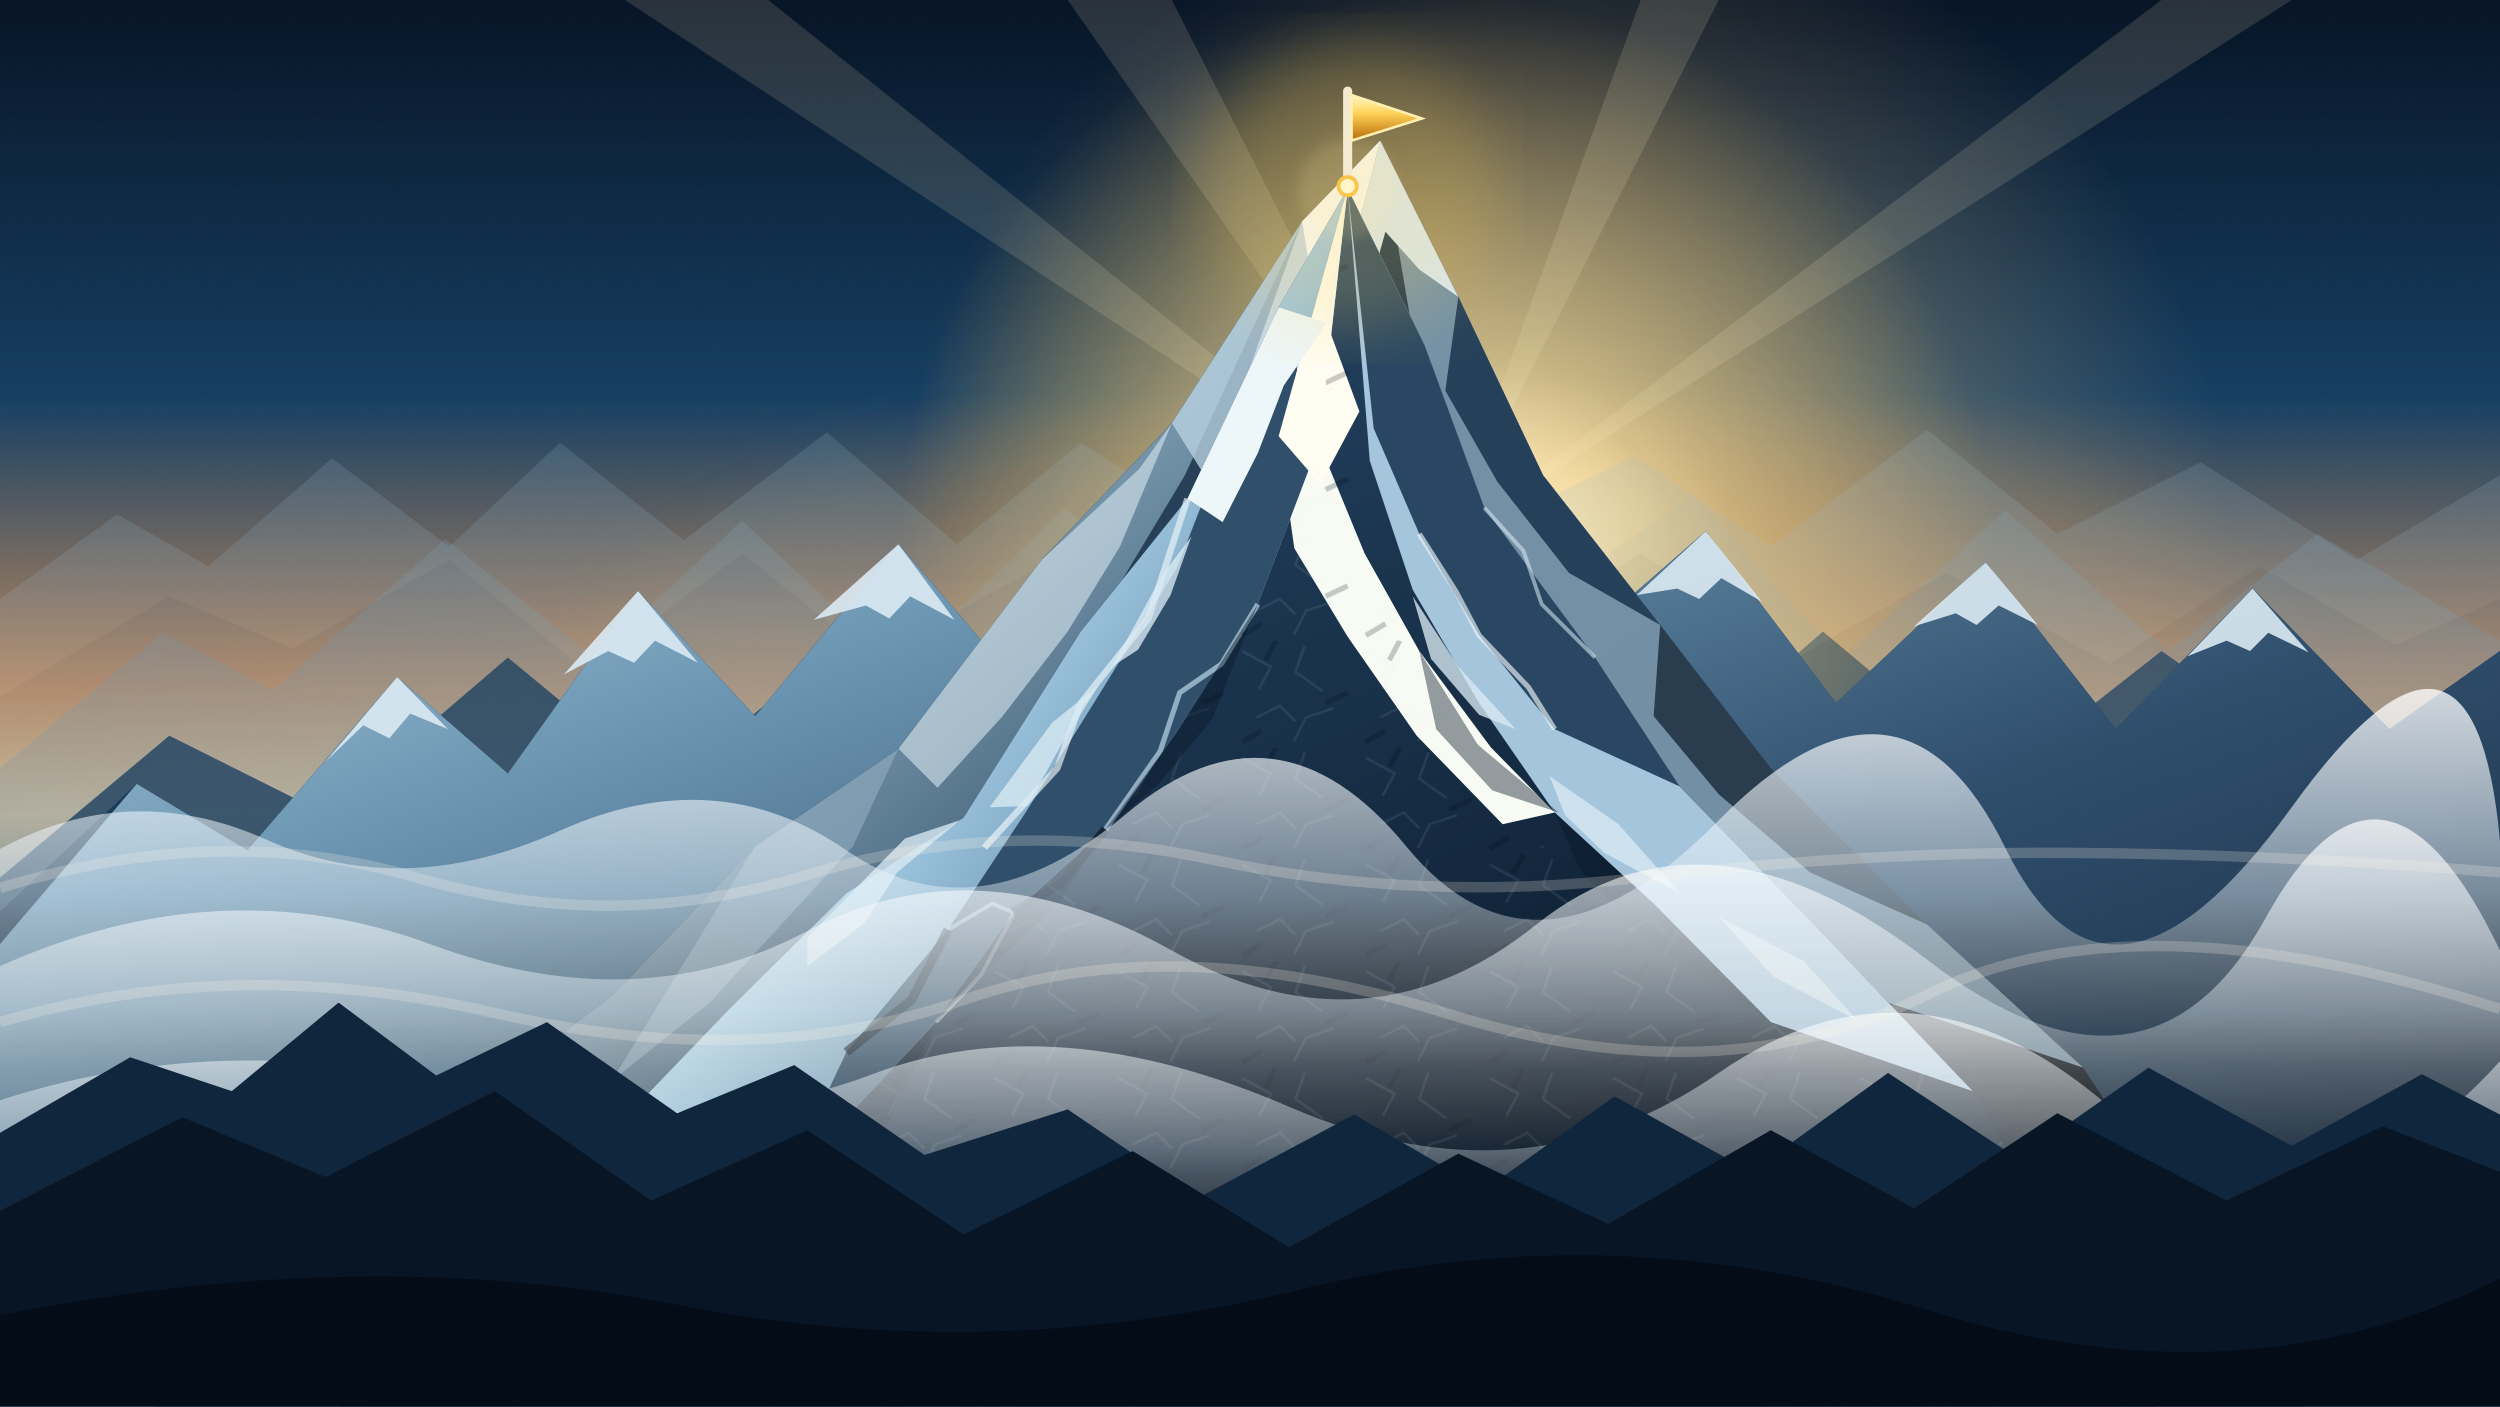
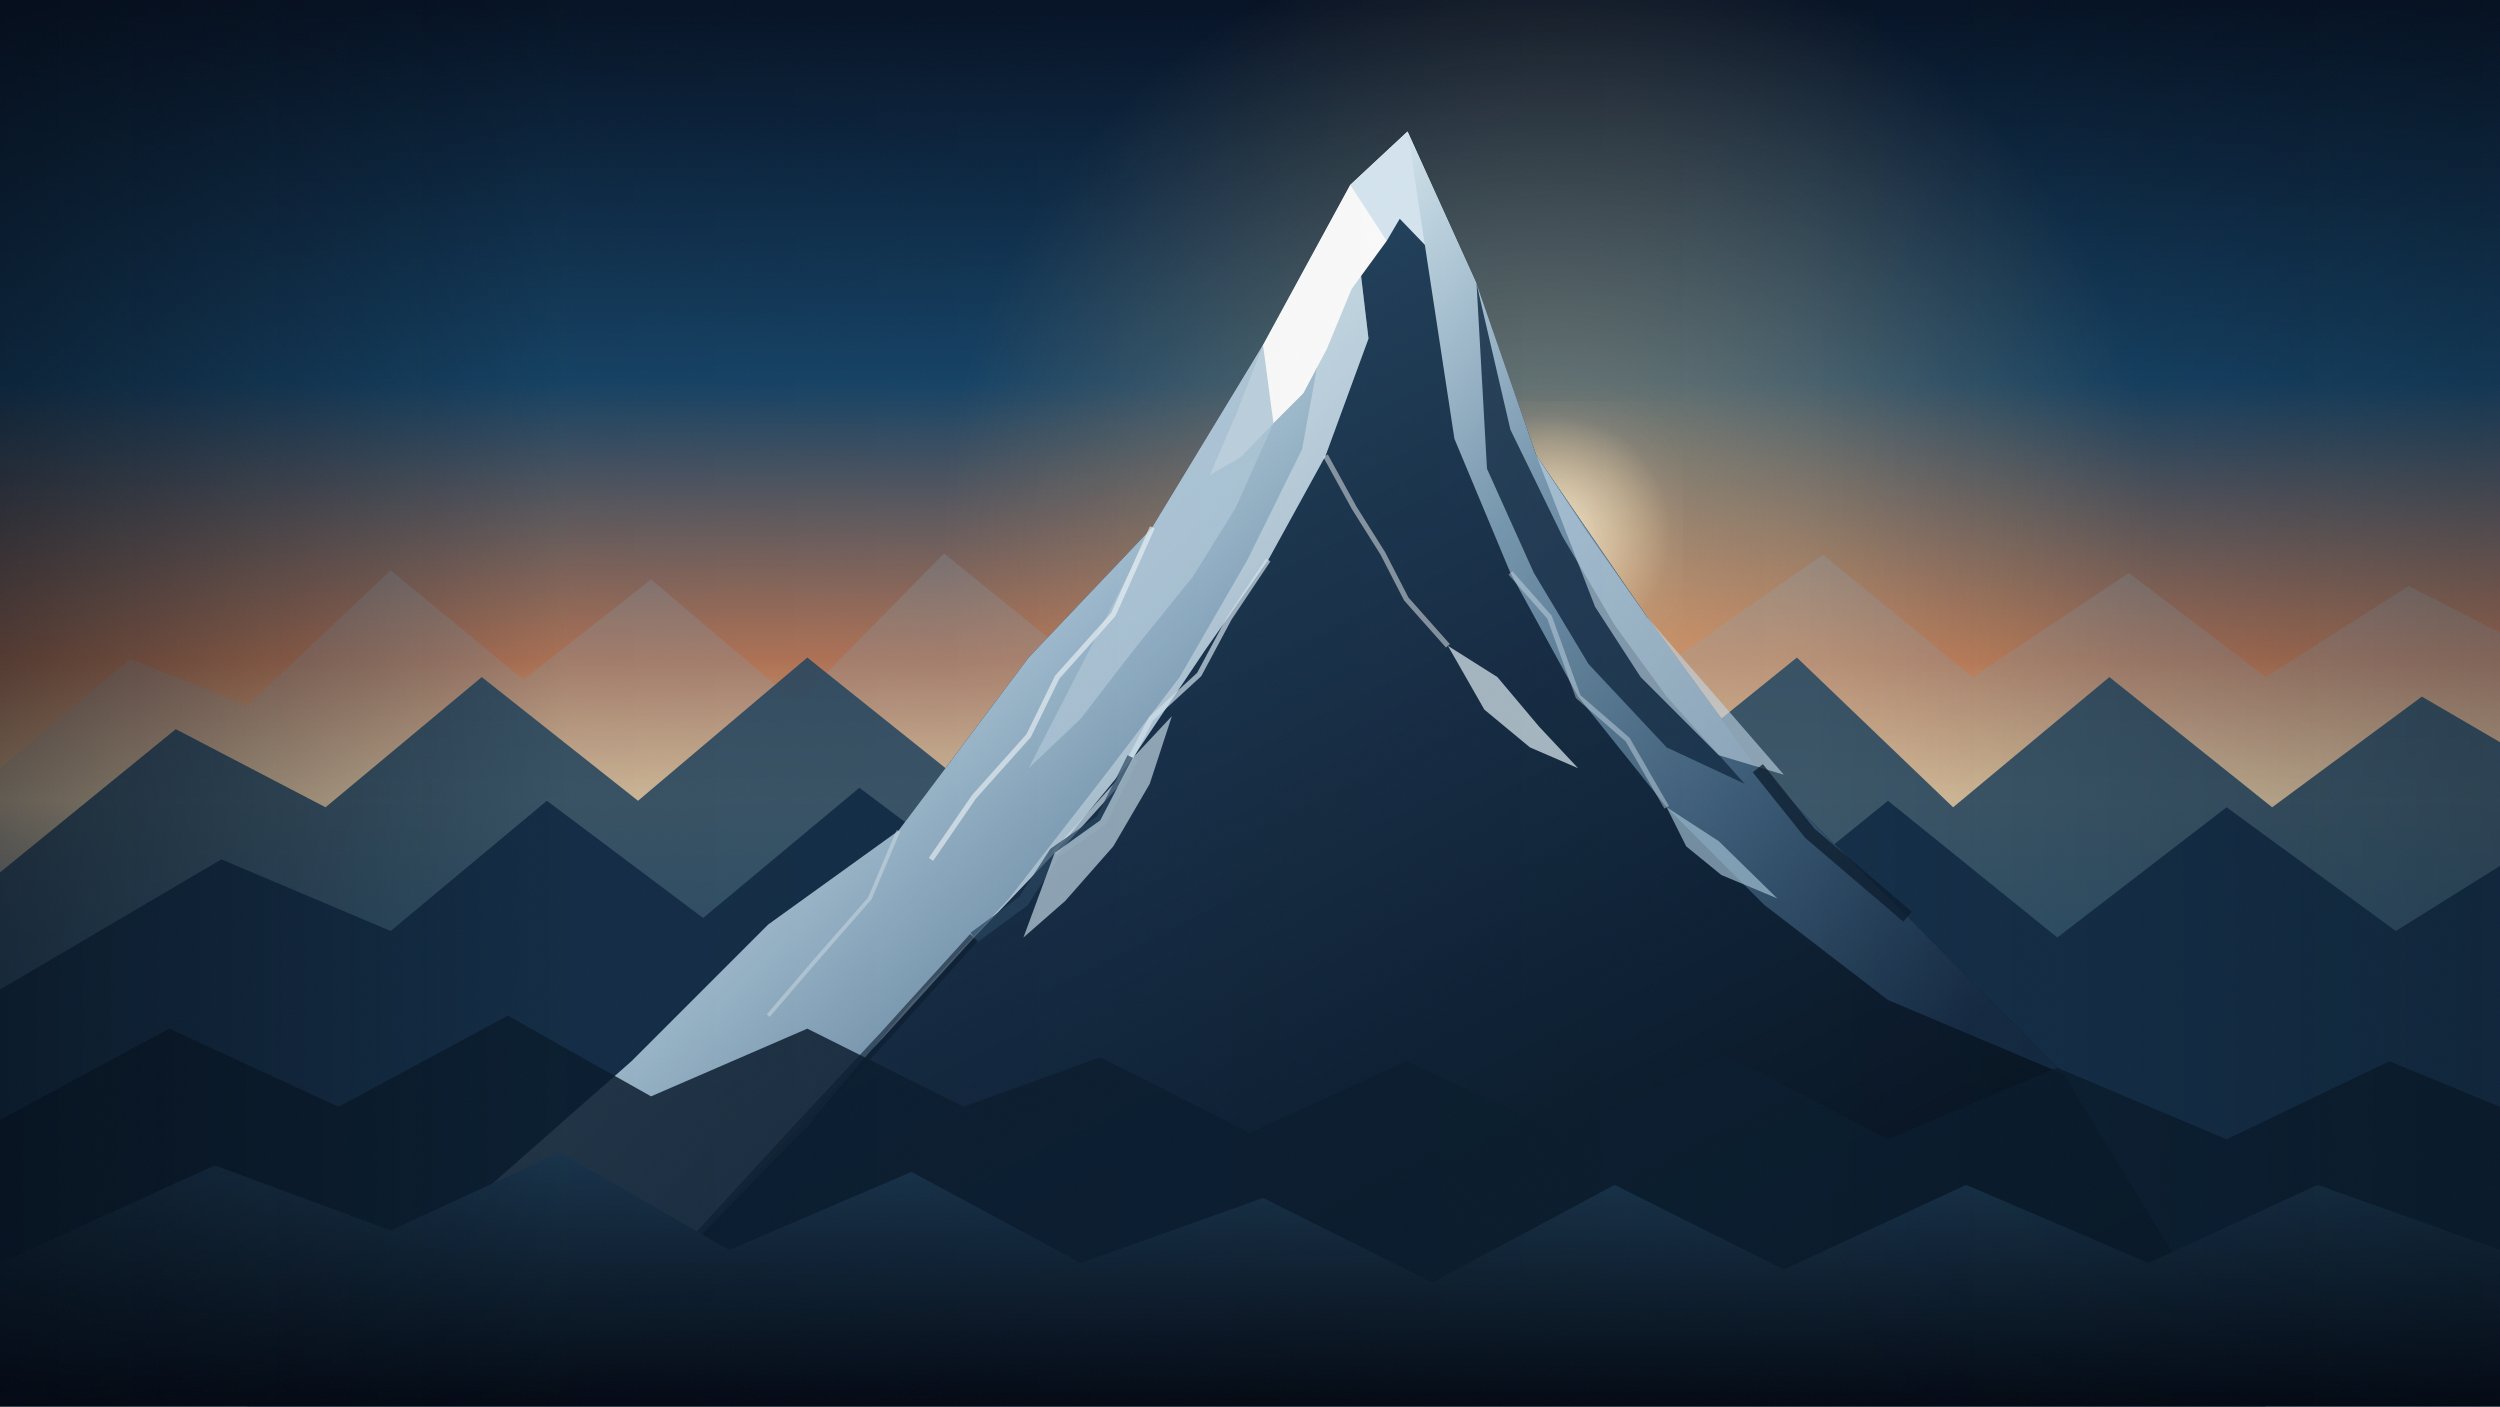
<svg xmlns="http://www.w3.org/2000/svg" width="1920" height="1080" viewBox="0 0 1920 1080">
  <defs>
-     <linearGradient id="sky" x2="0" y2="1">
-       <stop stop-color="#102744" />
-       <stop offset=".28" stop-color="#3279a8" />
-       <stop offset=".53" stop-color="#ffd69a" />
-       <stop offset=".7" stop-color="#477fa2" />
-       <stop offset="1" stop-color="#10233a" />
+     <linearGradient id="sky" x1="0" y1="0" x2="0" y2="1">
+       <stop stop-color="#061326" />
+       <stop offset=".27" stop-color="#164568" />
+       <stop offset=".47" stop-color="#b87858" />
+       <stop offset=".57" stop-color="#f1c995" />
+       <stop offset=".72" stop-color="#416b87" />
+       <stop offset="1" stop-color="#081523" />
    </linearGradient>
    <radialGradient id="sun">
-       <stop stop-color="#fffce9" stop-opacity=".98" />
-       <stop offset=".2" stop-color="#ffe4a0" stop-opacity=".75" />
-       <stop offset="1" stop-color="#ffbd45" stop-opacity="0" />
+       <stop stop-color="#fff5d9" stop-opacity=".95" />
+       <stop offset=".2" stop-color="#ffce8a" stop-opacity=".35" />
+       <stop offset="1" stop-color="#ffbb69" stop-opacity="0" />
    </radialGradient>
-     <linearGradient id="ice" x1="0" y1="0" x2="1" y2="1">
-       <stop stop-color="#ffffff" />
-       <stop offset=".22" stop-color="#e8f6ff" />
-       <stop offset=".48" stop-color="#a9d0e8" />
-       <stop offset=".75" stop-color="#527c9b" />
-       <stop offset="1" stop-color="#203d5b" />
+     <linearGradient id="snow" x1=".12" y1="0" x2=".9" y2="1">
+       <stop stop-color="#fff" />
+       <stop offset=".2" stop-color="#eaf5fb" />
+       <stop offset=".42" stop-color="#b8d2e2" />
+       <stop offset=".7" stop-color="#6b8da7" />
+       <stop offset="1" stop-color="#253f59" />
    </linearGradient>
-     <linearGradient id="litrock" x1="0" y1="0" x2="1" y2="1">
-       <stop stop-color="#c0d9e8" />
-       <stop offset=".25" stop-color="#6f99b5" />
-       <stop offset=".56" stop-color="#2e4e6c" />
-       <stop offset="1" stop-color="#0c1b2c" />
+     <linearGradient id="sunFace" x1="0" y1="0" x2=".8" y2="1">
+       <stop stop-color="#d5e7f0" />
+       <stop offset=".32" stop-color="#7899b1" />
+       <stop offset=".68" stop-color="#3b5a75" />
+       <stop offset="1" stop-color="#142b43" />
    </linearGradient>
-     <linearGradient id="shadowrock" x1="0" y1="0" x2=".7" y2="1">
-       <stop stop-color="#648aa7" />
-       <stop offset=".35" stop-color="#203d5a" />
-       <stop offset="1" stop-color="#071321" />
-     </linearGradient>
-     <linearGradient id="gold" x2="0" y2="1">
-       <stop stop-color="#fff9c6" />
-       <stop offset=".4" stop-color="#ffd258" />
-       <stop offset="1" stop-color="#b86c0a" />
-     </linearGradient>
-     <linearGradient id="cloud" x2="0" y2="1">
-       <stop stop-color="#fff" stop-opacity=".78" />
-       <stop offset=".55" stop-color="#e8f3fa" stop-opacity=".42" />
-       <stop offset="1" stop-color="#f7c58b" stop-opacity="0" />
-     </linearGradient>
-     <filter id="haze">
-       <feGaussianBlur stdDeviation="18" />
-     </filter>
-     <filter id="soft">
-       <feGaussianBlur stdDeviation="5" />
-     </filter>
-     <filter id="glow">
-       <feGaussianBlur stdDeviation="24" />
-     </filter>
-     <pattern id="rockgrain" width="95" height="82" patternUnits="userSpaceOnUse">
-       <path d="M4 8l22 12-9 17M52 4l-7 20 21 15M74 52l-21 7-9 18M15 59l18-9 12 12" fill="none" stroke="#d4e3ee" stroke-opacity=".12" stroke-width="2" />
-       <path d="M30 0l-8 15m63 25l-17 8M4 78l15-9" fill="none" stroke="#020914" stroke-opacity=".28" stroke-width="4" />
-     </pattern>
-     <linearGradient id="cinematicSky" x1="0" y1="0" x2="0" y2="1">
-       <stop stop-color="#061426" />
-       <stop offset=".28" stop-color="#16446a" />
-       <stop offset=".49" stop-color="#d59a68" />
-       <stop offset=".58" stop-color="#f6d5a3" />
-       <stop offset=".72" stop-color="#47718b" />
-       <stop offset="1" stop-color="#06101d" />
-     </linearGradient>
-     <radialGradient id="cinematicSun">
-       <stop stop-color="#fff8df" stop-opacity=".95" />
-       <stop offset=".18" stop-color="#ffd89a" stop-opacity=".45" />
-       <stop offset="1" stop-color="#ffc36c" stop-opacity="0" />
-     </radialGradient>
-     <linearGradient id="newMountainLit" x1=".15" y1="0" x2=".85" y2="1">
-       <stop stop-color="#f7fbff" />
-       <stop offset=".18" stop-color="#c7dce8" />
-       <stop offset=".42" stop-color="#7e9fb4" />
-       <stop offset=".72" stop-color="#304d67" />
-       <stop offset="1" stop-color="#091522" />
-     </linearGradient>
-     <linearGradient id="newMountainShadow" x1="0" y1="0" x2="1" y2=".8">
-       <stop stop-color="#3e617e" />
-       <stop offset=".45" stop-color="#162e47" />
+     <linearGradient id="shadowFace" x1=".1" y1="0" x2=".9" y2="1">
+       <stop stop-color="#496b86" />
+       <stop offset=".3" stop-color="#203d58" />
+       <stop offset=".68" stop-color="#0d2034" />
      <stop offset="1" stop-color="#030a13" />
    </linearGradient>
-     <linearGradient id="newSnow" x1=".1" y1="0" x2=".8" y2="1">
-       <stop stop-color="#fff" />
-       <stop offset=".38" stop-color="#e4f2fa" />
-       <stop offset=".7" stop-color="#9dbcd0" />
-       <stop offset="1" stop-color="#4a6c86" />
+     <linearGradient id="foreground" x1="0" y1="0" x2="0" y2="1">
+       <stop stop-color="#19364e" />
+       <stop offset="1" stop-color="#030913" />
    </linearGradient>
-     <filter id="cinematicHaze">
-       <feGaussianBlur stdDeviation="34" />
+     <filter id="blur">
+       <feGaussianBlur stdDeviation="28" />
    </filter>
-     <filter id="fineTexture">
-       <feTurbulence type="fractalNoise" baseFrequency=".72" numOctaves="2" seed="11" />
-       <feColorMatrix values="0.35 0 0 0 0.1 0 0.4 0 0 0.15 0 0 0.5 0 0.2 0 0 0 .16 0" />
+     <filter id="grain">
+       <feTurbulence type="fractalNoise" baseFrequency=".8" numOctaves="2" seed="7" />
+       <feColorMatrix values=".35 0 0 0 .08 0 .4 0 0 .1 0 0 .5 0 .13 0 0 0 .12 0" />
    </filter>
+     <linearGradient id="vignette" x1="0" y1="0" x2="1" y2="0">
+       <stop stop-color="#020812" stop-opacity=".56" />
+       <stop offset=".23" stop-color="#020812" stop-opacity=".06" />
+       <stop offset=".72" stop-color="#020812" stop-opacity="0" />
+       <stop offset="1" stop-color="#020812" stop-opacity=".26" />
+     </linearGradient>
  </defs>
-   <rect width="1920" height="1080" fill="url(#cinematicSky)" />
-   <rect width="1920" height="1080" fill="#071321" opacity=".12" />
-   <circle cx="1200" cy="420" r="510" fill="url(#cinematicSun)" />
-   <circle cx="1200" cy="420" r="105" fill="#fff3d5" opacity=".25" filter="url(#glow)" />
-   <ellipse cx="1060" cy="650" rx="1050" ry="170" fill="#ffcc91" opacity=".12" filter="url(#cinematicHaze)" />
-   <path d="M0 590L125 486 210 530 342 414 456 505 570 400 690 512 818 390 936 492 1058 365 1170 472 1300 380 1415 505 1540 392 1665 500 1780 410 1920 492V1080H0Z" fill="#7697ad" opacity=".27" />
-   <path d="M0 674L130 565 250 625 390 505 510 604 645 495 770 600 900 488 1030 598 1150 470 1280 590 1400 485 1535 598 1660 500 1790 590 1920 525V1080H0Z" fill="#183752" opacity=".86" />
-   <circle cx="1110" cy="415" r="420" fill="url(#sun)" />
-   <circle cx="1110" cy="415" r="115" fill="#fff4cf" opacity=".25" filter="url(#glow)" />
-   <g opacity=".14" fill="#fff0c2">
-     <path d="M1110 415L480 0 590 0Z" />
-     <path d="M1110 415L820 0 900 0Z" />
-     <path d="M1110 415L1260 0 1320 0Z" />
-     <path d="M1110 415L1660 0 1760 0Z" />
+   <rect width="1920" height="1080" fill="url(#sky)" />
+   <circle cx="1190" cy="410" r="470" fill="url(#sun)" />
+   <circle cx="1190" cy="410" r="85" fill="#fff0d0" opacity=".17" filter="url(#blur)" />
+   <path d="M0 590L100 506 190 542 300 438 402 522 500 445 612 540 725 425 830 510 945 410 1050 500 1160 410 1280 510 1400 426 1515 520 1635 440 1740 520 1850 450 1920 486V1080H0Z" fill="#8ba6b9" opacity=".25" />
+   <path d="M0 670L135 560 250 620 370 520 490 615 620 505 745 605 875 492 1000 600 1125 495 1250 610 1380 505 1500 620 1620 520 1745 620 1860 535 1920 570V1080H0Z" fill="#274861" opacity=".88" />
+   <path d="M0 760L170 660 300 715 420 615 540 705 660 605 800 710 930 610 1050 715 1180 600 1320 720 1450 615 1580 720 1710 620 1840 715 1920 665V1080H0Z" fill="#142f48" />
+   <path d="M190 1080L360 925 485 815 590 710 690 638 790 505 885 405 970 265 1037 142 1081 101 1134 218 1180 350 1265 474 1350 590 1465 704 1585 825 1740 1080Z" fill="url(#shadowFace)" />
+   <path d="M360 925L485 815 590 710 690 638 790 505 885 405 970 265 1037 142 1051 260 1018 350 974 430 925 500 870 582 810 655 748 720 680 795 610 870 520 968 440 1030Z" fill="url(#snow)" />
+   <path d="M1037 142L1051 260 1018 350 974 430 925 500 870 582 810 655 748 720 680 795 610 870 520 968 620 865 700 770 775 690 845 600 906 520 958 430 1000 345Z" fill="#e7f2f7" opacity=".45" />
+   <path d="M970 265L1037 142 1081 101 1065 185 1038 222 1019 268 1001 302 978 325 953 351 929 365 949 319Z" fill="#fff" />
+   <path d="M1037 142L1081 101 1134 218 1101 195 1075 168 1065 185Z" fill="#d8e9f3" />
+   <path d="M1081 101L1134 218 1180 350 1265 474 1350 590 1465 704 1585 825 1450 768 1355 695 1280 620 1212 535 1160 440 1117 337Z" fill="url(#sunFace)" />
+   <path d="M1134 218L1160 330 1200 412 1240 480 1280 535 1340 602 1280 574 1220 510 1178 440 1142 360Z" fill="#142d45" opacity=".85" />
+   <path d="M1180 350L1220 410 1265 474 1318 535 1370 595 1320 580 1260 520 1225 466Z" fill="#c4d9e7" opacity=".6" />
+   <path d="M885 405L970 265 978 325 949 390 916 443 870 500 830 552 790 590Z" fill="#b2cadb" opacity=".82" />
+   <g fill="none" stroke-linejoin="round">
+     <path d="M885 405L855 472 812 520 790 565 748 612 715 660" stroke="#f5fbff" stroke-opacity=".64" stroke-width="4" />
+     <path d="M974 430L944 475 921 518 884 552 858 602 810 655" stroke="#d7e8f2" stroke-opacity=".7" stroke-width="4" />
+     <path d="M748 720L786 692 810 655 846 630 870 582" stroke="#294660" stroke-width="9" stroke-opacity=".7" />
+     <path d="M690 638L668 690 626 738 590 780" stroke="#f0f7fb" stroke-opacity=".38" stroke-width="3" />
+     <path d="M1018 350L1040 390 1062 425 1080 460 1112 496" stroke="#fff" stroke-opacity=".48" stroke-width="4" />
+     <path d="M1160 440L1190 474 1212 535 1250 568 1280 620" stroke="#d8e8f1" stroke-opacity=".42" stroke-width="4" />
+     <path d="M1350 590L1390 640 1465 704" stroke="#0a1b2d" stroke-opacity=".75" stroke-width="10" />
+     <path d="M520 968L610 870 680 795 748 720" stroke="#0a1b2d" stroke-opacity=".6" stroke-width="8" />
  </g>
-   <ellipse cx="1110" cy="500" rx="650" ry="210" fill="#ffcf85" opacity=".055" filter="url(#glow)" />
-   <g fill="#9dbed2" opacity=".17">
-     <path d="M0 460L90 395 160 435 255 352 345 420 430 340 525 415 635 332 735 418 830 340 940 410 1050 320 1155 400 1255 350 1360 420 1480 330 1580 410 1690 355 1810 430 1920 365V720H0Z" />
-     <path d="M0 535L130 458 225 498 345 430 450 515 570 425 670 505 790 440 900 510 1020 430 1135 505 1260 425 1380 505 1495 440 1620 510 1735 435 1840 495 1920 460V770H0Z" fill="#6e98b7" />
-   </g>
-   <path d="M0 700L105 602 190 653 305 520 390 594 490 454 580 550 690 418 790 534 900 382 1000 520 1105 366 1210 495 1310 408 1410 540 1525 432 1625 560 1730 452 1835 560 1920 500V1080H0Z" fill="#1c3b58" />
-   <path d="M0 725L105 602 190 653 305 520 390 594 490 454 580 550 690 418 790 534 900 382 1000 520 1105 366 1210 495 1310 408 1410 540 1525 432 1625 560 1730 452 1835 560 1920 500V1080H0Z" fill="url(#litrock)" />
-   <g fill="#dcebf4" opacity=".9">
-     <path d="M250 585l55-65 39 40-29-12-16 19-20-10z" />
-     <path d="M433 518l57-64 46 55-33-17-16 17-20-9z" />
-     <path d="M625 476l65-58 43 58-34-18-16 17-18-10z" />
-     <path d="M830 438l70-56 42 59-33-19-20 18-19-11z" />
-     <path d="M1045 420l60-54 42 53-30-15-15 14-18-9z" />
-     <path d="M1257 457l53-49 43 54-31-18-17 16-17-8z" />
-     <path d="M1470 481l55-49 40 48-30-15-17 15-16-9z" />
-     <path d="M1680 504l50-52 43 49-31-15-14 14-18-8z" />
-   </g>
-   <g id="cinematic-alpine-overhaul">
-     <path d="M120 1080L330 870 470 765 580 650 690 575 800 430 900 325 1000 170 1060 108 1120 228 1185 365 1275 480 1360 590 1480 710 1600 820 1770 1080Z" fill="url(#newMountainShadow)" />
-     <path d="M330 870L470 765 580 650 690 575 800 430 900 325 1000 170 1060 108 1035 290 985 390 940 470 875 560 810 630 740 710 655 800 570 920 470 1010Z" fill="url(#newMountainLit)" />
-     <path d="M1060 108L1120 228 1185 365 1275 480 1360 590 1480 710 1600 820 1450 770 1350 690 1275 620 1205 540 1150 445 1100 345Z" fill="#7d9bb0" opacity=".9" />
-     <path d="M1000 170L1035 290 985 390 940 470 875 560 810 630 740 710 655 800 570 920 650 760 720 660 785 560 850 465 910 365Z" fill="#263f58" />
-     <path d="M1060 108L1035 290 1068 370 1115 450 1170 520 1205 540 1160 550 1090 475 1045 405 1015 330Z" fill="url(#newSnow)" />
-     <path d="M1000 170L1060 108 1038 194 1012 244 980 290 955 345 925 365 950 310Z" fill="#f8fcff" />
-     <path d="M1038 194L1060 108 1120 228 1090 207 1064 178 1050 228Z" fill="#d9e9f3" />
-     <path d="M900 325L1000 170 1012 244 980 290 955 345 925 365Z" fill="#b8d1e0" opacity=".8" />
-     <path d="M1120 228L1185 365 1275 480 1205 440 1150 370 1110 300Z" fill="#243f59" />
-     <path d="M800 430L875 360 900 325 860 420 820 485 770 550 720 605 690 575Z" fill="#dceaf2" opacity=".58" />
-     <path d="M580 650L690 575 655 650 600 710 545 770 470 830Z" fill="#8da9bd" opacity=".65" />
-     <path d="M1275 480L1360 590 1480 710 1390 670 1320 610 1270 550Z" fill="#0b1c2c" opacity=".72" />
-     <path d="M655 800L740 710 810 630 875 560 940 470 985 390" fill="none" stroke="#d7e8f2" stroke-opacity=".5" stroke-width="4" />
-     <path d="M1090 475L1150 540 1205 590 1275 650" fill="none" stroke="#d9eaf5" stroke-opacity=".4" stroke-width="4" />
-     <path d="M470 1010L570 920 650 800 690 770 640 875 590 945 530 1000Z" fill="#071321" opacity=".6" />
-   </g>
-   <rect width="1920" height="1080" filter="url(#fineTexture)" opacity=".13" pointer-events="none" />
-   <path d="M260 1080L435 905 560 775 650 686 740 628 830 485 912 383 982 236 1035 145 1094 265 1140 390 1225 505 1290 604 1395 712 1515 838 1655 1080Z" fill="url(#shadowrock)" />
-   <path d="M435 905L560 775 650 686 740 628 830 485 912 383 982 236 1035 145 1013 340 966 464 904 562 849 637 778 701 719 785 637 872 570 978Z" fill="url(#ice)" />
-   <path d="M1035 145L1094 265 1140 390 1225 505 1290 604 1395 712 1515 838 1360 785 1270 694 1194 624 1136 540 1085 453 1052 354Z" fill="#a5c5dc" />
-   <path d="M1035 145L1013 340 1048 425 1090 500 1145 574 1194 624 1154 633 1088 565 1035 489 994 421 982 335Z" fill="#f8fbf4" />
-   <path d="M982 236L1013 340 966 464 904 562 849 637 778 701 719 785 637 872 570 978 650 808 728 714 787 625 845 532 904 436Z" fill="#304f6a" />
-   <path d="M1035 145L1094 265 1140 390 1225 505 1290 604 1194 560 1136 488 1090 410 1055 329Z" fill="#294762" />
-   <path d="M1035 145L1019 248 1044 316 1014 372 982 335Z" fill="#fffdf2" />
-   <path d="M912 383L982 236 1019 248 986 296 966 348 939 401Z" fill="#edf6f8" />
-   <g fill="none" stroke-linejoin="round">
-     <path d="M912 383L882 475 830 540 812 590 756 651" stroke="#eff8fb" stroke-opacity=".65" stroke-width="5" />
-     <path d="M966 464L938 510 906 532 891 577 849 637" stroke="#b9d5e6" stroke-opacity=".7" stroke-width="4" />
-     <path d="M728 714L762 694 779 701 754 748 719 785" stroke="#d4e8f1" stroke-opacity=".48" stroke-width="3" />
-     <path d="M1090 410L1118 454 1136 488 1174 528 1194 560" stroke="#edf6fa" stroke-opacity=".65" stroke-width="4" />
-     <path d="M1140 390L1170 423 1184 464 1225 505" stroke="#dcecf5" stroke-opacity=".55" stroke-width="3" />
-     <path d="M650 808L700 768 728 714M778 701L815 678 849 637" stroke="#081827" stroke-opacity=".7" stroke-width="7" />
-   </g>
-   <path d="M260 1080L435 905 570 978 637 872 719 785 778 701 849 637 904 562 966 464 1013 340 1035 145 1048 425 1090 500 1154 633 1270 694 1360 785 1515 838 1655 1080Z" fill="url(#rockgrain)" opacity=".75" />
-   <g fill="#d9eaf3" opacity=".78">
-     <path d="M620 720l75-76 42-14-48 40-25 39-44 33z" />
-     <path d="M760 620l48-65 36-29-30 48-25 45z" />
-     <path d="M854 512l39-71 22-29-16 45-25 42z" />
-     <path d="M1085 458l35 54 44 48-28-11-37-43z" />
-     <path d="M1190 596l53 37 47 53-58-31-30-29z" />
-     <path d="M1320 704l65 34 42 46-65-34z" />
-   </g>
-   <g fill="#071525" opacity=".42">
-     <path d="M575 978l62-106 82-87-39 82-54 69z" />
-     <path d="M718 785l61-84 70-64-36 57-54 51z" />
-     <path d="M849 637l55-75 62-98-35 88-42 51z" />
-     <path d="M1090 500l45 72 62 52-51-17-43-47z" />
-     <path d="M1194 624l76 70 90 91-93-62-53-54z" />
-   </g>
-   <circle cx="1035" cy="145" r="112" fill="#ffcf50" opacity=".20" filter="url(#glow)" />
-   <circle cx="1035" cy="145" r="38" fill="#ffe7a0" opacity=".16" filter="url(#soft)" />
-   <path d="M1035 143L1035 70" fill="none" stroke="#f4ead1" stroke-width="7" stroke-linecap="round" />
-   <path d="M1038 73L1092 91L1038 108Z" fill="url(#gold)" stroke="#fff0b0" stroke-width="2" />
-   <circle cx="1035" cy="143" r="7" fill="#fff5c8" stroke="#f8c64b" stroke-width="3" />
-   <g fill="url(#cloud)">
-     <path d="M0 652Q100 598 205 645T430 638T650 653T865 625T1080 650T1320 630T1540 651T1760 620T1920 646V820H0Z" />
-     <path d="M0 742Q170 666 330 725T620 715T900 730T1180 710T1480 737T1740 705T1920 730V900H0Z" opacity=".9" />
-     <path d="M0 845Q170 790 350 834T670 825T990 850T1320 824T1620 850T1920 815V970H0Z" opacity=".75" />
-   </g>
-   <g fill="none" stroke="#fff7e9" stroke-opacity=".22" stroke-width="8">
-     <path d="M0 682Q170 630 320 674T620 672T930 660T1260 674T1590 655T1920 670" />
-     <path d="M0 785Q180 732 380 778T740 768T1110 778T1480 764T1920 775" />
-   </g>
-   <path d="M0 870L100 812 178 838 260 770 335 826 420 785 520 855 610 818 710 887 820 852 920 920 1040 856 1140 914 1240 842 1345 900 1450 824 1550 890 1650 820 1760 880 1860 825 1920 856V1080H0Z" fill="#10263c" />
-   <path d="M0 930L140 858 250 904 380 838 500 922 620 868 740 948 870 884 990 958 1120 886 1235 940 1360 868 1470 928 1580 855 1710 922 1830 865 1920 900V1080H0Z" fill="#071525" />
-   <path d="M0 1010Q280 955 520 1002T1000 990T1480 1006T1920 982V1080H0Z" fill="#030914" opacity=".72" />
+   <path d="M810 655L845 630 870 582 900 550 883 602 855 650 818 692 786 720Z" fill="#cce1ed" opacity=".68" />
+   <path d="M1112 496L1150 520 1182 558 1212 590 1175 574 1140 545Z" fill="#e6f3fa" opacity=".7" />
+   <path d="M1280 620L1320 646 1365 690 1322 672 1295 650Z" fill="#a9c7da" opacity=".65" />
+   <path d="M0 860L130 790 260 850 390 780 500 842 620 790 740 850 845 812 960 870 1080 815 1200 870 1325 810 1450 875 1580 820 1710 875 1835 815 1920 850V1080H0Z" fill="#0a1c2e" opacity=".84" />
+   <path d="M0 970L165 895 300 945 430 885 560 960 700 900 830 970 970 920 1100 985 1240 910 1370 975 1510 910 1650 970 1780 910 1920 960V1080H0Z" fill="url(#foreground)" />
+   <rect width="1920" height="1080" fill="url(#vignette)" />
+   <rect width="1920" height="1080" filter="url(#grain)" opacity=".24" pointer-events="none" />
</svg>
